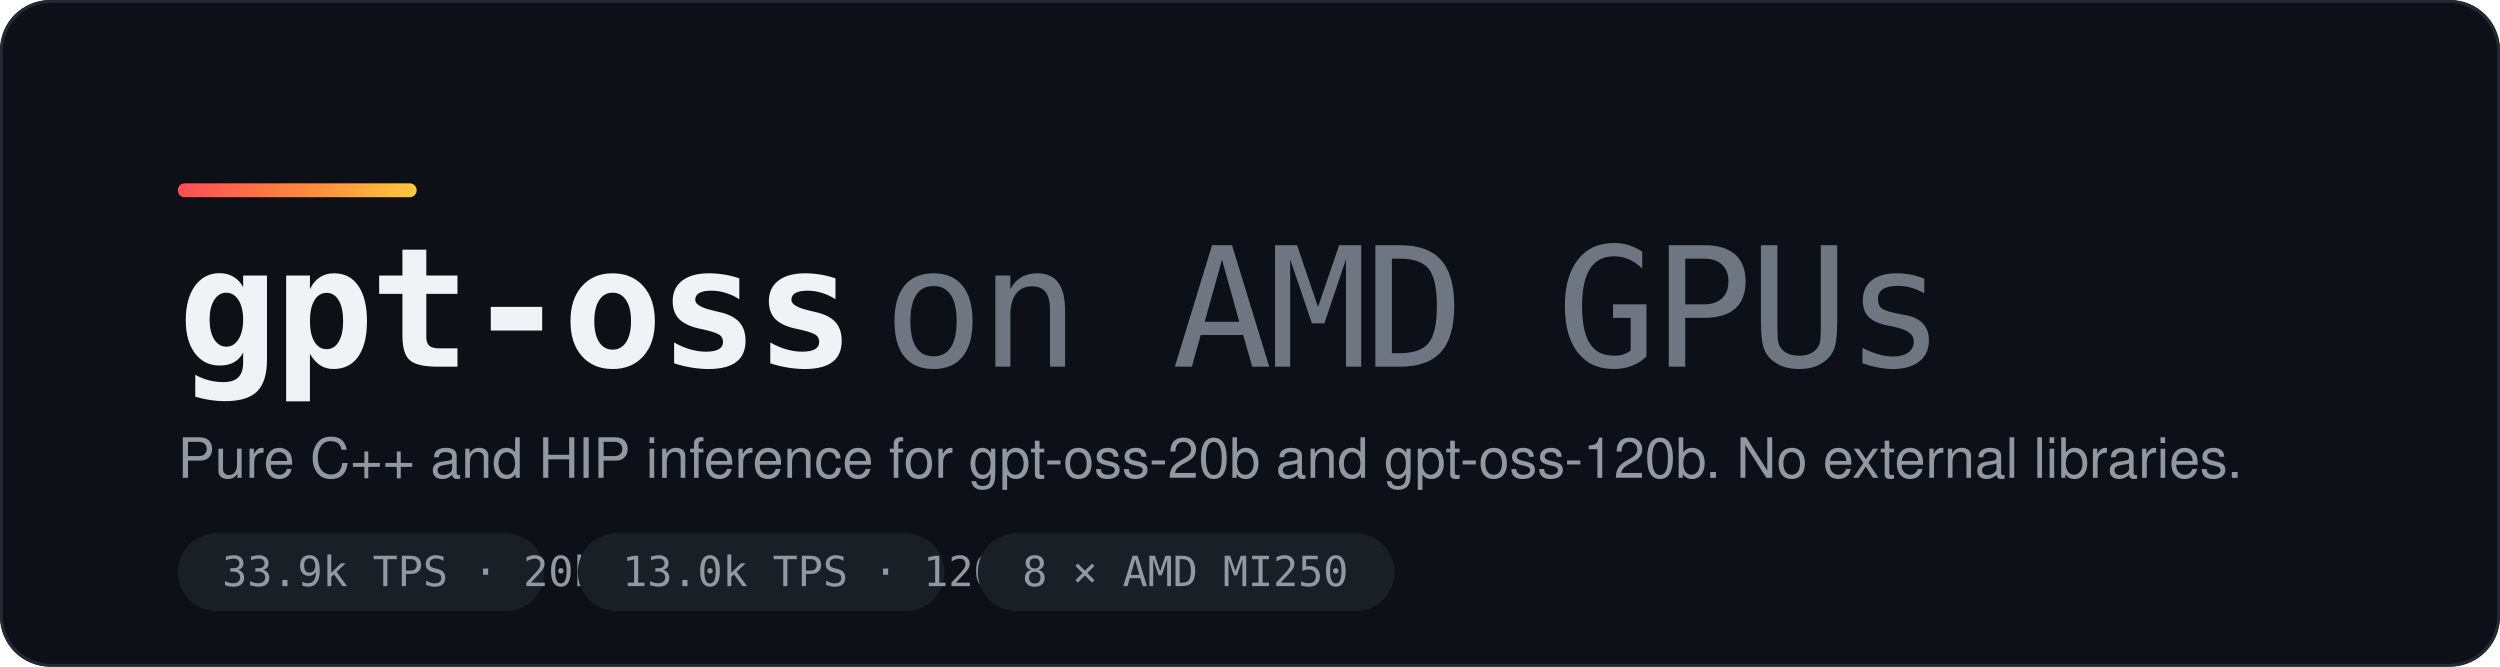
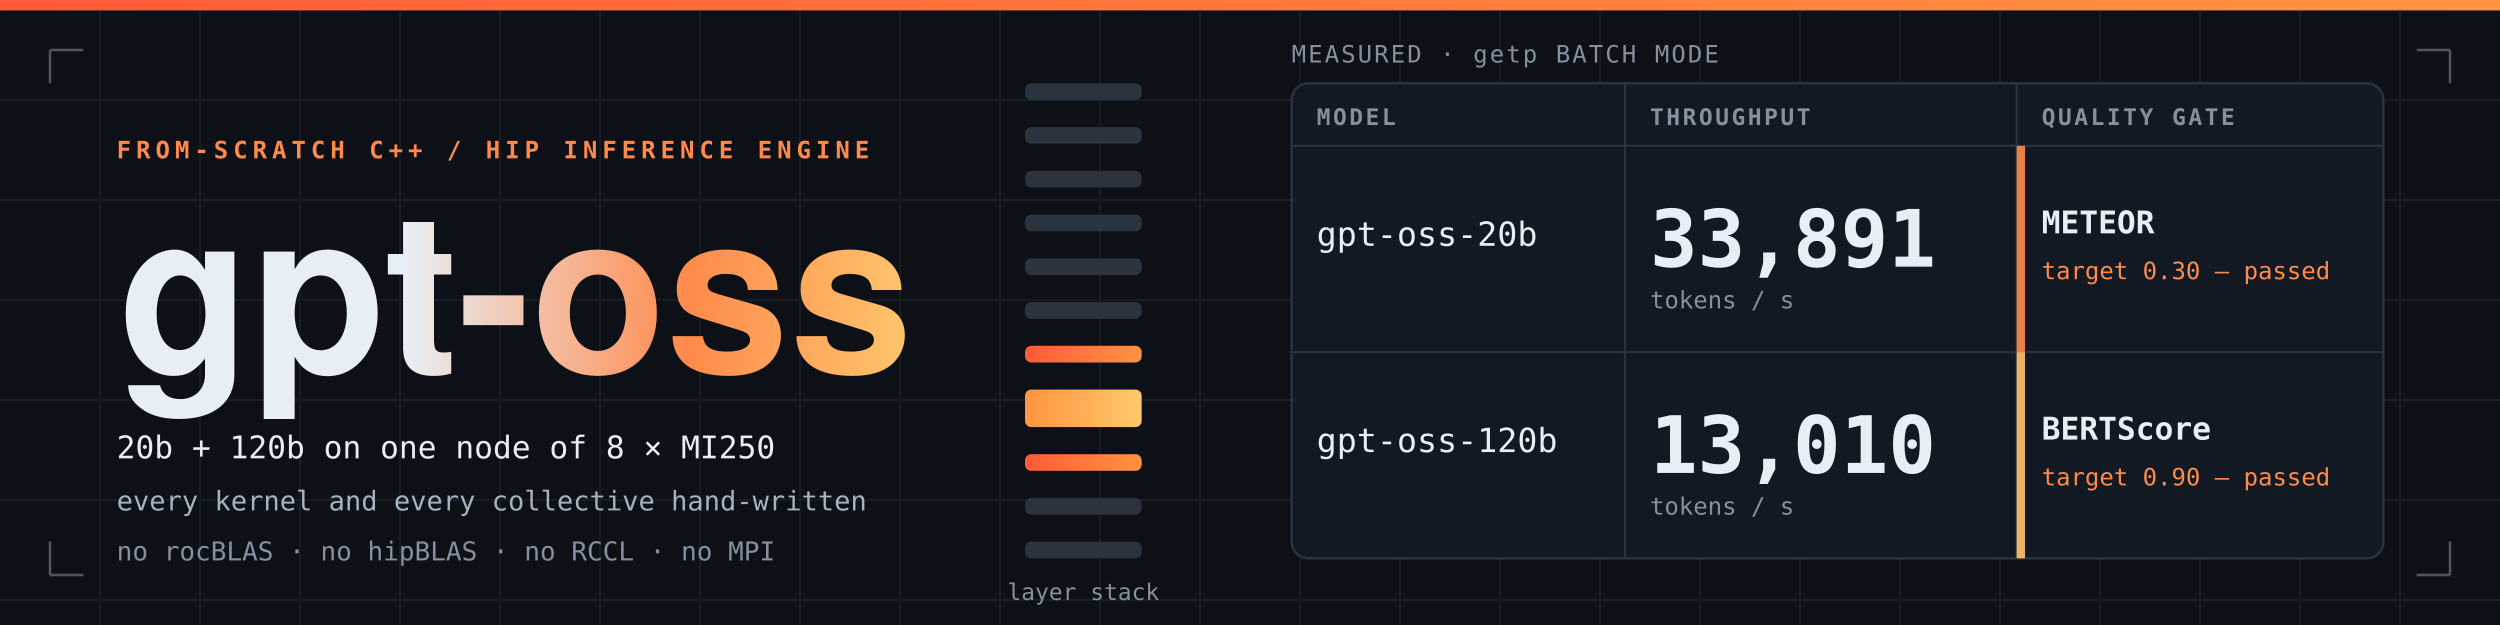
- <svg xmlns="http://www.w3.org/2000/svg" viewBox="0 0 900 240" width="900" height="240" role="img" aria-label="gpt-oss on AMD GPUs">
+ <svg xmlns="http://www.w3.org/2000/svg" width="1200" height="300" viewBox="0 0 1200 300" role="img" aria-label="gpt-oss - from-scratch C++/HIP inference engine on 8 x MI250" font-family="ui-monospace, SFMono-Regular, Menlo, Consolas, monospace" font-size="11.5">
  <defs>
-     <linearGradient id="accentD" x1="0" y1="0" x2="1" y2="0">
-       <stop offset="0" stop-color="#FF4D55" />
-       <stop offset="0.55" stop-color="#FF8A3D" />
-       <stop offset="1" stop-color="#FFC83D" />
+     <linearGradient id="gAD" x1="0" y1="0" x2="1" y2="0">
+       <stop offset="0" stop-color="#FF5A38" />
+       <stop offset="1" stop-color="#FF9440" />
    </linearGradient>
+     <linearGradient id="gBD" x1="0" y1="0" x2="1" y2="0">
+       <stop offset="0" stop-color="#FF9440" />
+       <stop offset="1" stop-color="#FFC96B" />
+     </linearGradient>
+     <linearGradient id="gWD" x1="0" y1="0" x2="1" y2="0">
+       <stop offset="0" stop-color="#E8EEF5" />
+       <stop offset="0.36" stop-color="#E8EEF5" />
+       <stop offset="0.72" stop-color="#FF8A4C" />
+       <stop offset="1" stop-color="#FFC46B" />
+     </linearGradient>
+     <linearGradient id="gVD" x1="0" y1="0" x2="0" y2="1">
+       <stop offset="0" stop-color="#FF9440" />
+       <stop offset="1" stop-color="#FF5A38" />
+     </linearGradient>
+     <marker id="mAD" viewBox="0 0 10 10" refX="9" refY="5" markerWidth="5.5" markerHeight="5.5" orient="auto-start-reverse">
+       <path d="M0 0 L10 5 L0 10 z" fill="#FF8A4C" />
+     </marker>
+     <marker id="mID" viewBox="0 0 10 10" refX="9" refY="5" markerWidth="5" markerHeight="5" orient="auto-start-reverse">
+       <path d="M0 0 L10 5 L0 10 z" fill="#84909D" />
+     </marker>
  </defs>
-   <rect width="900" height="240" rx="18" fill="#0D1117" />
-   <rect x="0.5" y="0.5" width="899" height="239" rx="18" fill="none" stroke="#242A33" />
-   <rect x="64" y="66" width="86" height="5" rx="2.5" fill="url(#accentD)" />
-   <text x="64" y="132" font-family="ui-monospace, SFMono-Regular, Menlo, Consolas, monospace" font-size="60" font-weight="700" fill="#F0F3F6" letter-spacing="-1.5">gpt-oss</text>
-   <text x="318" y="132" font-family="ui-monospace, SFMono-Regular, Menlo, Consolas, monospace" font-size="60" font-weight="400" fill="#6E7681" letter-spacing="-1.5">on AMD GPUs</text>
-   <text x="64" y="172" font-family="-apple-system, BlinkMacSystemFont, Segoe UI, Helvetica, Arial, sans-serif" font-size="20" fill="#9198A1">Pure C++ and HIP inference for gpt-oss-20b and gpt-oss-120b. No external libraries.</text>
-   <g font-family="ui-monospace, SFMono-Regular, Menlo, Consolas, monospace" font-size="15" fill="#9198A1">
-     <rect x="64" y="192" width="132" height="28" rx="14" fill="#1A1F26" />
-     <text x="80" y="211">33.9k TPS · 20b</text>
-     <rect x="208" y="192" width="132" height="28" rx="14" fill="#1A1F26" />
-     <text x="224" y="211">13.0k TPS · 120b</text>
-     <rect x="352" y="192" width="150" height="28" rx="14" fill="#1A1F26" />
-     <text x="368" y="211">8 × AMD MI250</text>
-   </g>
+   <rect x="0" y="0" width="1200" height="300" fill="#0D1117" />
+   <path d="M48 0V300M96 0V300M144 0V300M192 0V300M240 0V300M288 0V300M336 0V300M384 0V300M432 0V300M480 0V300M528 0V300M576 0V300M624 0V300M672 0V300M720 0V300M768 0V300M816 0V300M864 0V300M912 0V300M960 0V300M1008 0V300M1056 0V300M1104 0V300M1152 0V300M0 48H1200M0 96H1200M0 144H1200M0 192H1200M0 240H1200M0 288H1200" fill="none" stroke="#171D26" opacity="0.9" />
+   <rect x="0" y="0" width="1200" height="5" fill="url(#gAD)" />
+   <path d="M24 24H40M24 24V40" fill="none" stroke="#84909D" stroke-width="1.2" opacity="0.55" />
+   <path d="M1176 24H1160M1176 24V40" fill="none" stroke="#84909D" stroke-width="1.2" opacity="0.55" />
+   <path d="M24 276H40M24 276V260" fill="none" stroke="#84909D" stroke-width="1.2" opacity="0.55" />
+   <path d="M1176 276H1160M1176 276V260" fill="none" stroke="#84909D" stroke-width="1.2" opacity="0.55" />
+   <text x="56" y="76" fill="#FF8A4C" font-weight="700" letter-spacing="2.4">FROM-SCRATCH C++ / HIP INFERENCE ENGINE</text>
+   <text x="56" y="178" font-family="-apple-system, BlinkMacSystemFont, Segoe UI, Helvetica, Arial, sans-serif" font-size="106" fill="url(#gWD)" font-weight="800">gpt-oss</text>
+   <text x="56" y="220" font-size="15" fill="#E8EEF5">20b + 120b on one node of 8 × MI250</text>
+   <text x="56" y="245" font-size="13" fill="#A7B2BF">every kernel and every collective hand-written</text>
+   <text x="56" y="269" font-size="12.5" fill="#84909D">no rocBLAS · no hipBLAS · no RCCL · no MPI</text>
+   <rect x="492" y="40" width="56" height="8" rx="3" fill="#2B333E" />
+   <rect x="492" y="61" width="56" height="8" rx="3" fill="#2B333E" />
+   <rect x="492" y="82" width="56" height="8" rx="3" fill="#2B333E" />
+   <rect x="492" y="103" width="56" height="8" rx="3" fill="#2B333E" />
+   <rect x="492" y="124" width="56" height="8" rx="3" fill="#2B333E" />
+   <rect x="492" y="145" width="56" height="8" rx="3" fill="#2B333E" />
+   <rect x="492" y="166" width="56" height="8" rx="3" fill="url(#gAD)" />
+   <rect x="492" y="187" width="56" height="18" rx="3" fill="url(#gBD)" />
+   <rect x="492" y="218" width="56" height="8" rx="3" fill="url(#gAD)" />
+   <rect x="492" y="239" width="56" height="8" rx="3" fill="#2B333E" />
+   <rect x="492" y="260" width="56" height="8" rx="3" fill="#2B333E" />
+   <text x="520" y="288" font-size="11" fill="#84909D" text-anchor="middle">layer stack</text>
+   <text x="620" y="30" fill="#84909D" letter-spacing="1">MEASURED · getp BATCH MODE</text>
+   <rect x="620" y="40" width="524" height="228" rx="8" fill="#131922" stroke="#2A323D" stroke-width="1.2" />
+   <line x1="620" y1="70" x2="1144" y2="70" stroke="#2A323D" />
+   <line x1="620" y1="169" x2="1144" y2="169" stroke="#2A323D" />
+   <line x1="780" y1="40" x2="780" y2="268" stroke="#2A323D" />
+   <line x1="968" y1="40" x2="968" y2="268" stroke="#2A323D" />
+   <text x="632" y="60" font-size="11" fill="#84909D" font-weight="700" letter-spacing="1.2">MODEL</text>
+   <text x="792" y="60" font-size="11" fill="#84909D" font-weight="700" letter-spacing="1.2">THROUGHPUT</text>
+   <text x="980" y="60" font-size="11" fill="#84909D" font-weight="700" letter-spacing="1.2">QUALITY GATE</text>
+   <text x="632" y="118" font-size="16" fill="#E8EEF5">gpt-oss-20b</text>
+   <text x="792" y="128" font-size="38" fill="#E8EEF5" font-weight="700">33,891</text>
+   <text x="792" y="148" fill="#84909D">tokens / s</text>
+   <text x="980" y="112" font-size="15" fill="#E8EEF5" font-weight="700">METEOR</text>
+   <text x="980" y="134" fill="#FF8A4C">target 0.30 — passed</text>
+   <text x="632" y="217" font-size="16" fill="#E8EEF5">gpt-oss-120b</text>
+   <text x="792" y="227" font-size="38" fill="#E8EEF5" font-weight="700">13,010</text>
+   <text x="792" y="247" fill="#84909D">tokens / s</text>
+   <text x="980" y="211" font-size="15" fill="#E8EEF5" font-weight="700">BERTScore</text>
+   <text x="980" y="233" fill="#FF8A4C">target 0.90 — passed</text>
+   <rect x="968" y="70" width="4" height="99" fill="#FF8A4C" opacity="0.9" />
+   <rect x="968" y="169" width="4" height="99" fill="#FFC46B" opacity="0.9" />
</svg>
